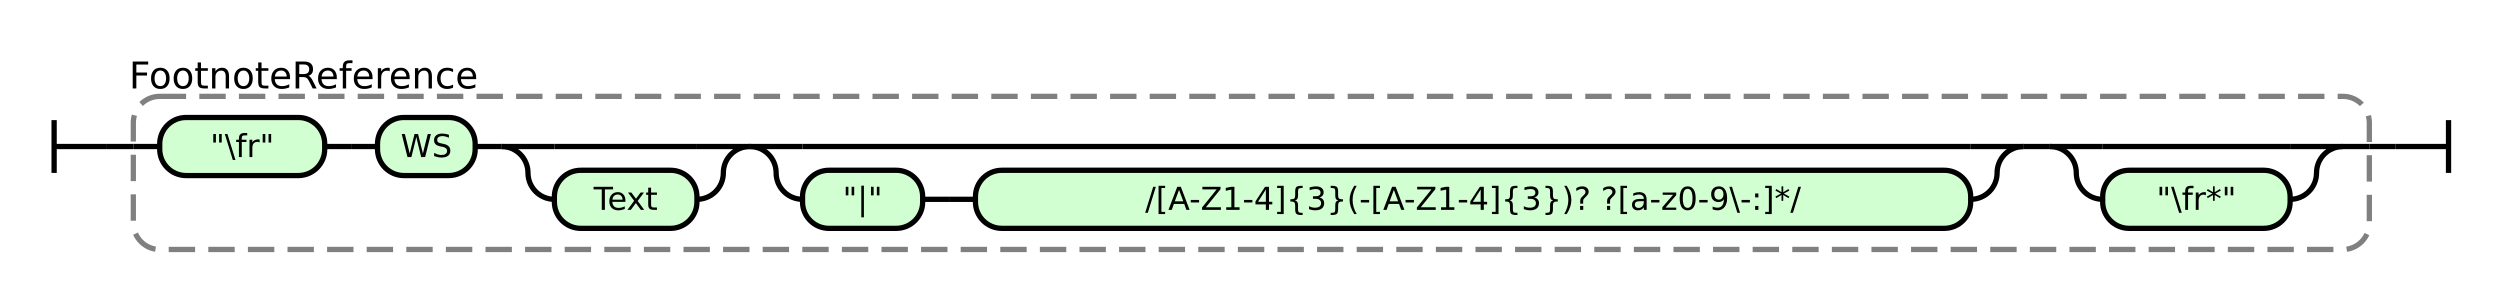
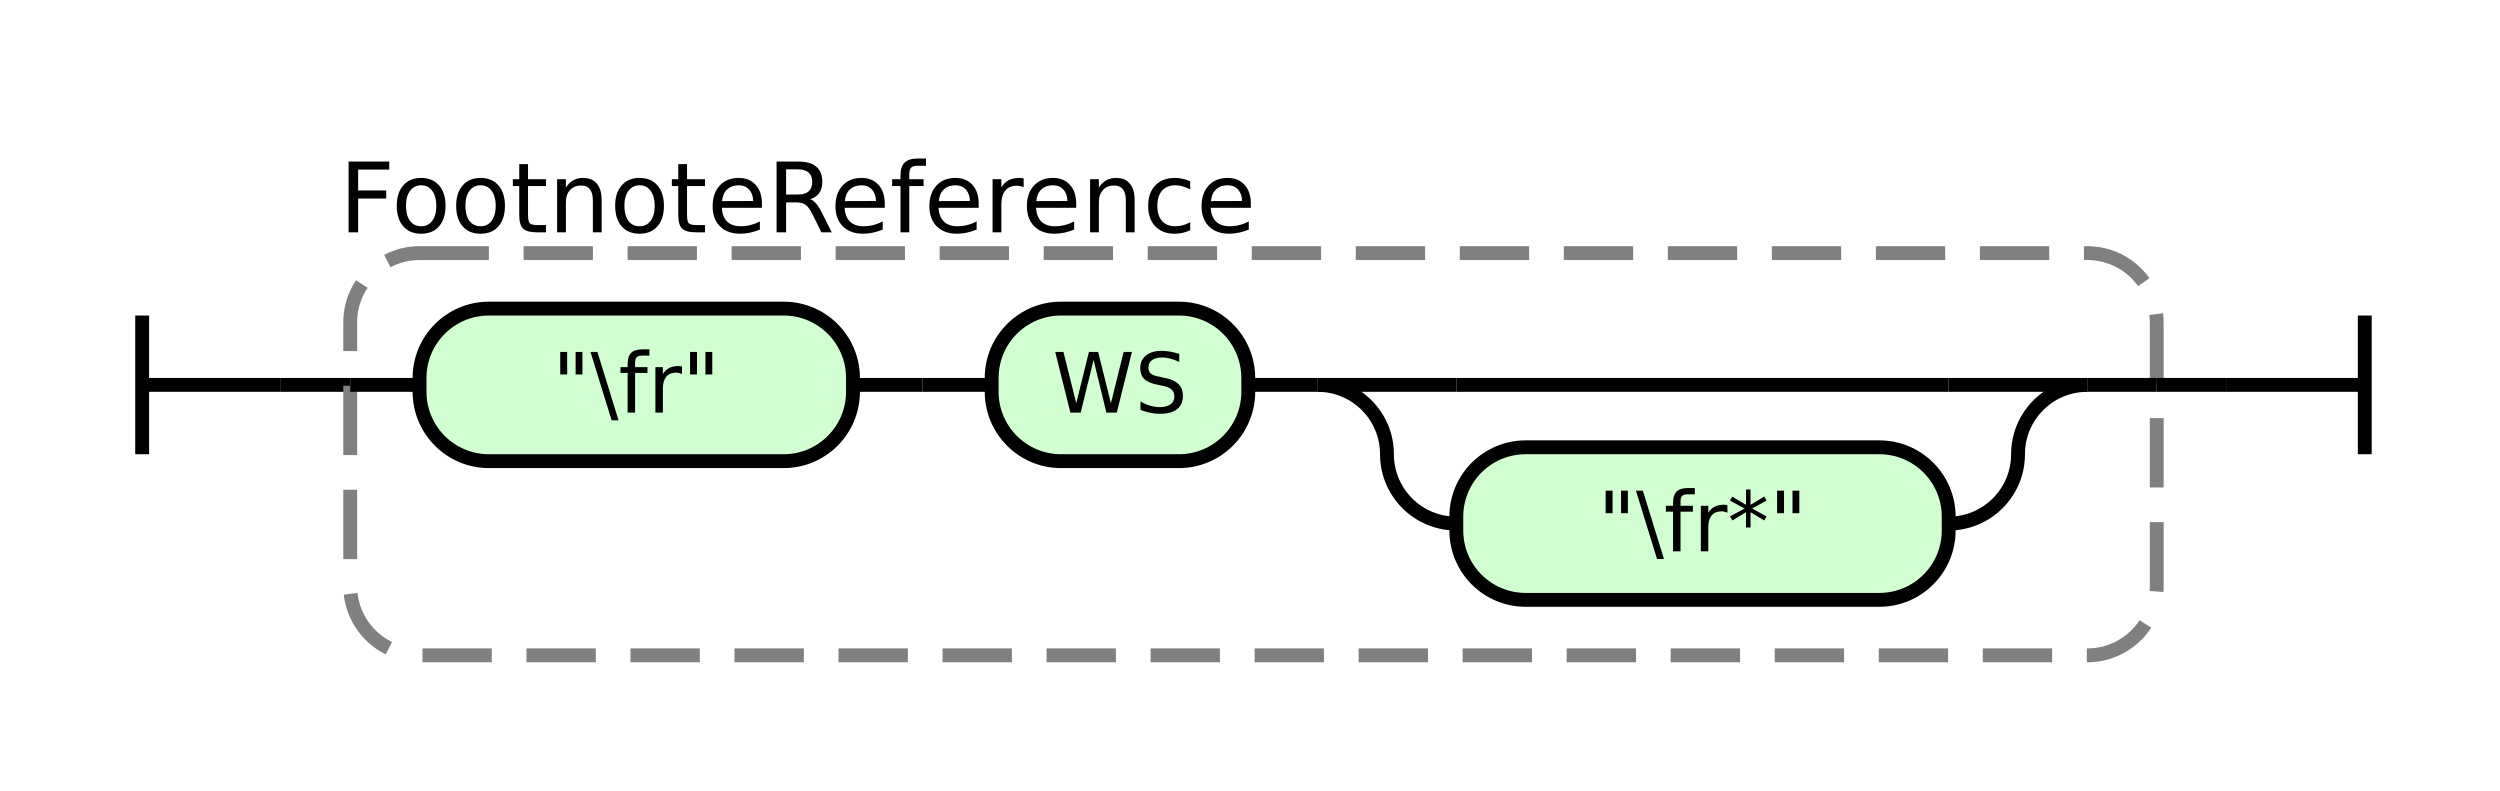
- <svg xmlns="http://www.w3.org/2000/svg" class="railroad-diagram" height="114" viewBox="0 0 947.0 114" width="947.0">
+ <svg xmlns="http://www.w3.org/2000/svg" class="railroad-diagram" height="114" viewBox="0 0 360.5 114" width="360.5">
  <g transform="translate(.5 .5)">
    <style>/*  */
    svg.railroad-diagram {
        background-color:hsl(30,20%,95%);
    }
    svg.railroad-diagram path {
        stroke-width: 2;
        stroke: black;
        fill: none;
    }
    svg.railroad-diagram text {
        font-size: 12px;
        text-anchor: middle;
        font-family: DejaVu Sans;
    }
    svg.railroad-diagram text.label {
        text-anchor:start;
    }
    svg.railroad-diagram text.comment {
        font-family: DejaVu Sans;
        font-size: 14px;
    }
    svg.railroad-diagram rect{
        stroke-width: 2;
        stroke:black;
        fill: rgb(210, 255, 210);
    }
    svg.railroad-diagram rect.group-box {
        stroke: gray;
        stroke-dasharray: 10 5;
        fill: none;
    }
    .terminal {
        font-family: DejaVu Sans;
    }

/*  */
</style>
    <g>
      <path d="M 20 45 v 20 m 0 -10 h 20" />
    </g>
    <path d="M 40 55 h 10" />
    <g>
      <path d="M 50 55 h 0.0" />
-       <path d="M 897.0 55 h 0.0" />
-       <rect class="group-box" height="58" rx="10" ry="10" width="847.0" x="50.0" y="36" />
+       <path d="M 310.5 55 h 0.0" />
+       <rect class="group-box" height="58" rx="10" ry="10" width="260.5" x="50.0" y="36" />
      <g>
        <path d="M 50.0 55 h 10.0" />
-         <path d="M 887.0 55 h 10.0" />
+         <path d="M 300.5 55 h 10.0" />
        <g>
          <path d="M 60.0 55 h 0.0" />
-           <path d="M 766.0 55 h 0.0" />
+           <path d="M 179.5 55 h 0.0" />
          <g class="terminal ">
            <path d="M 60.0 55 h 0.0" />
            <path d="M 122.5 55 h 0.0" />
            <rect height="22" rx="10" ry="10" width="62.5" x="60.0" y="44" />
            <text x="91.25" y="59">"\fr"</text>
          </g>
          <path d="M 122.5 55 h 10" />
          <path d="M 132.5 55 h 10" />
-           <g>
+           <g class="terminal ">
            <path d="M 142.5 55 h 0.0" />
-             <path d="M 766.0 55 h 0.0" />
-             <g class="terminal ">
-               <path d="M 142.5 55 h 0.0" />
-               <path d="M 179.5 55 h 0.0" />
-               <rect height="22" rx="10" ry="10" width="37.0" x="142.5" y="44" />
-               <text x="161.0" y="59">WS</text>
-             </g>
-             <path d="M 179.5 55 h 10" />
-             <g>
-               <path d="M 189.5 55 h 0.0" />
-               <path d="M 283.5 55 h 0.0" />
-               <path d="M 189.5 55 h 20" />
-               <g>
-                 <path d="M 209.5 55 h 54.0" />
-               </g>
-               <path d="M 263.5 55 h 20" />
-               <path d="M 189.5 55 a 10 10 0 0 1 10 10 v 0 a 10 10 0 0 0 10 10" />
-               <g class="terminal ">
-                 <path d="M 209.5 75 h 0.0" />
-                 <path d="M 263.5 75 h 0.0" />
-                 <rect height="22" rx="10" ry="10" width="54.0" x="209.5" y="64" />
-                 <text x="236.5" y="79">Text</text>
-               </g>
-               <path d="M 263.5 75 a 10 10 0 0 0 10 -10 v 0 a 10 10 0 0 1 10 -10" />
-             </g>
-             <g>
-               <path d="M 283.5 55 h 0.0" />
-               <path d="M 766.0 55 h 0.0" />
-               <path d="M 283.5 55 h 20" />
-               <g>
-                 <path d="M 303.5 55 h 442.5" />
-               </g>
-               <path d="M 746.0 55 h 20" />
-               <path d="M 283.5 55 a 10 10 0 0 1 10 10 v 0 a 10 10 0 0 0 10 10" />
-               <g>
-                 <path d="M 303.5 75 h 0.0" />
-                 <path d="M 746.0 75 h 0.0" />
-                 <g class="terminal ">
-                   <path d="M 303.5 75 h 0.0" />
-                   <path d="M 349.0 75 h 0.0" />
-                   <rect height="22" rx="10" ry="10" width="45.5" x="303.5" y="64" />
-                   <text x="326.25" y="79">"|"</text>
-                 </g>
-                 <path d="M 349.0 75 h 10" />
-                 <path d="M 359.0 75 h 10" />
-                 <g class="terminal ">
-                   <path d="M 369.0 75 h 0.0" />
-                   <path d="M 746.0 75 h 0.0" />
-                   <rect height="22" rx="10" ry="10" width="377.0" x="369.0" y="64" />
-                   <text x="557.5" y="79">/[A-Z1-4]{3}(-[A-Z1-4]{3})? ?[a-z0-9\-:]*/</text>
-                 </g>
-               </g>
-               <path d="M 746.0 75 a 10 10 0 0 0 10 -10 v 0 a 10 10 0 0 1 10 -10" />
-             </g>
+             <path d="M 179.5 55 h 0.0" />
+             <rect height="22" rx="10" ry="10" width="37.0" x="142.5" y="44" />
+             <text x="161.0" y="59">WS</text>
          </g>
        </g>
-         <path d="M 766.0 55 h 10" />
+         <path d="M 179.5 55 h 10" />
        <g>
-           <path d="M 776.0 55 h 0.0" />
-           <path d="M 887.0 55 h 0.0" />
-           <path d="M 776.0 55 h 20" />
+           <path d="M 189.5 55 h 0.0" />
+           <path d="M 300.5 55 h 0.0" />
+           <path d="M 189.5 55 h 20" />
          <g>
-             <path d="M 796.0 55 h 71.0" />
+             <path d="M 209.5 55 h 71.0" />
          </g>
-           <path d="M 867.0 55 h 20" />
-           <path d="M 776.0 55 a 10 10 0 0 1 10 10 v 0 a 10 10 0 0 0 10 10" />
+           <path d="M 280.5 55 h 20" />
+           <path d="M 189.5 55 a 10 10 0 0 1 10 10 v 0 a 10 10 0 0 0 10 10" />
          <g class="terminal ">
-             <path d="M 796.0 75 h 0.0" />
-             <path d="M 867.0 75 h 0.0" />
-             <rect height="22" rx="10" ry="10" width="71.0" x="796.0" y="64" />
-             <text x="831.5" y="79">"\fr*"</text>
+             <path d="M 209.5 75 h 0.0" />
+             <path d="M 280.5 75 h 0.0" />
+             <rect height="22" rx="10" ry="10" width="71.0" x="209.5" y="64" />
+             <text x="245.0" y="79">"\fr*"</text>
          </g>
-           <path d="M 867.0 75 a 10 10 0 0 0 10 -10 v 0 a 10 10 0 0 1 10 -10" />
+           <path d="M 280.5 75 a 10 10 0 0 0 10 -10 v 0 a 10 10 0 0 1 10 -10" />
        </g>
      </g>
      <g class="non-terminal ">
        <path d="M 50.0 28 h 0.0" />
        <path d="M 179.0 28 h 0.0" />
        <text class="comment" x="114.5" y="33">FootnoteReference</text>
      </g>
    </g>
-     <path d="M 897.0 55 h 10" />
-     <path d="M 907.0 55 h 20 m 0 -10 v 20" />
+     <path d="M 310.5 55 h 10" />
+     <path d="M 320.5 55 h 20 m 0 -10 v 20" />
  </g>
</svg>
